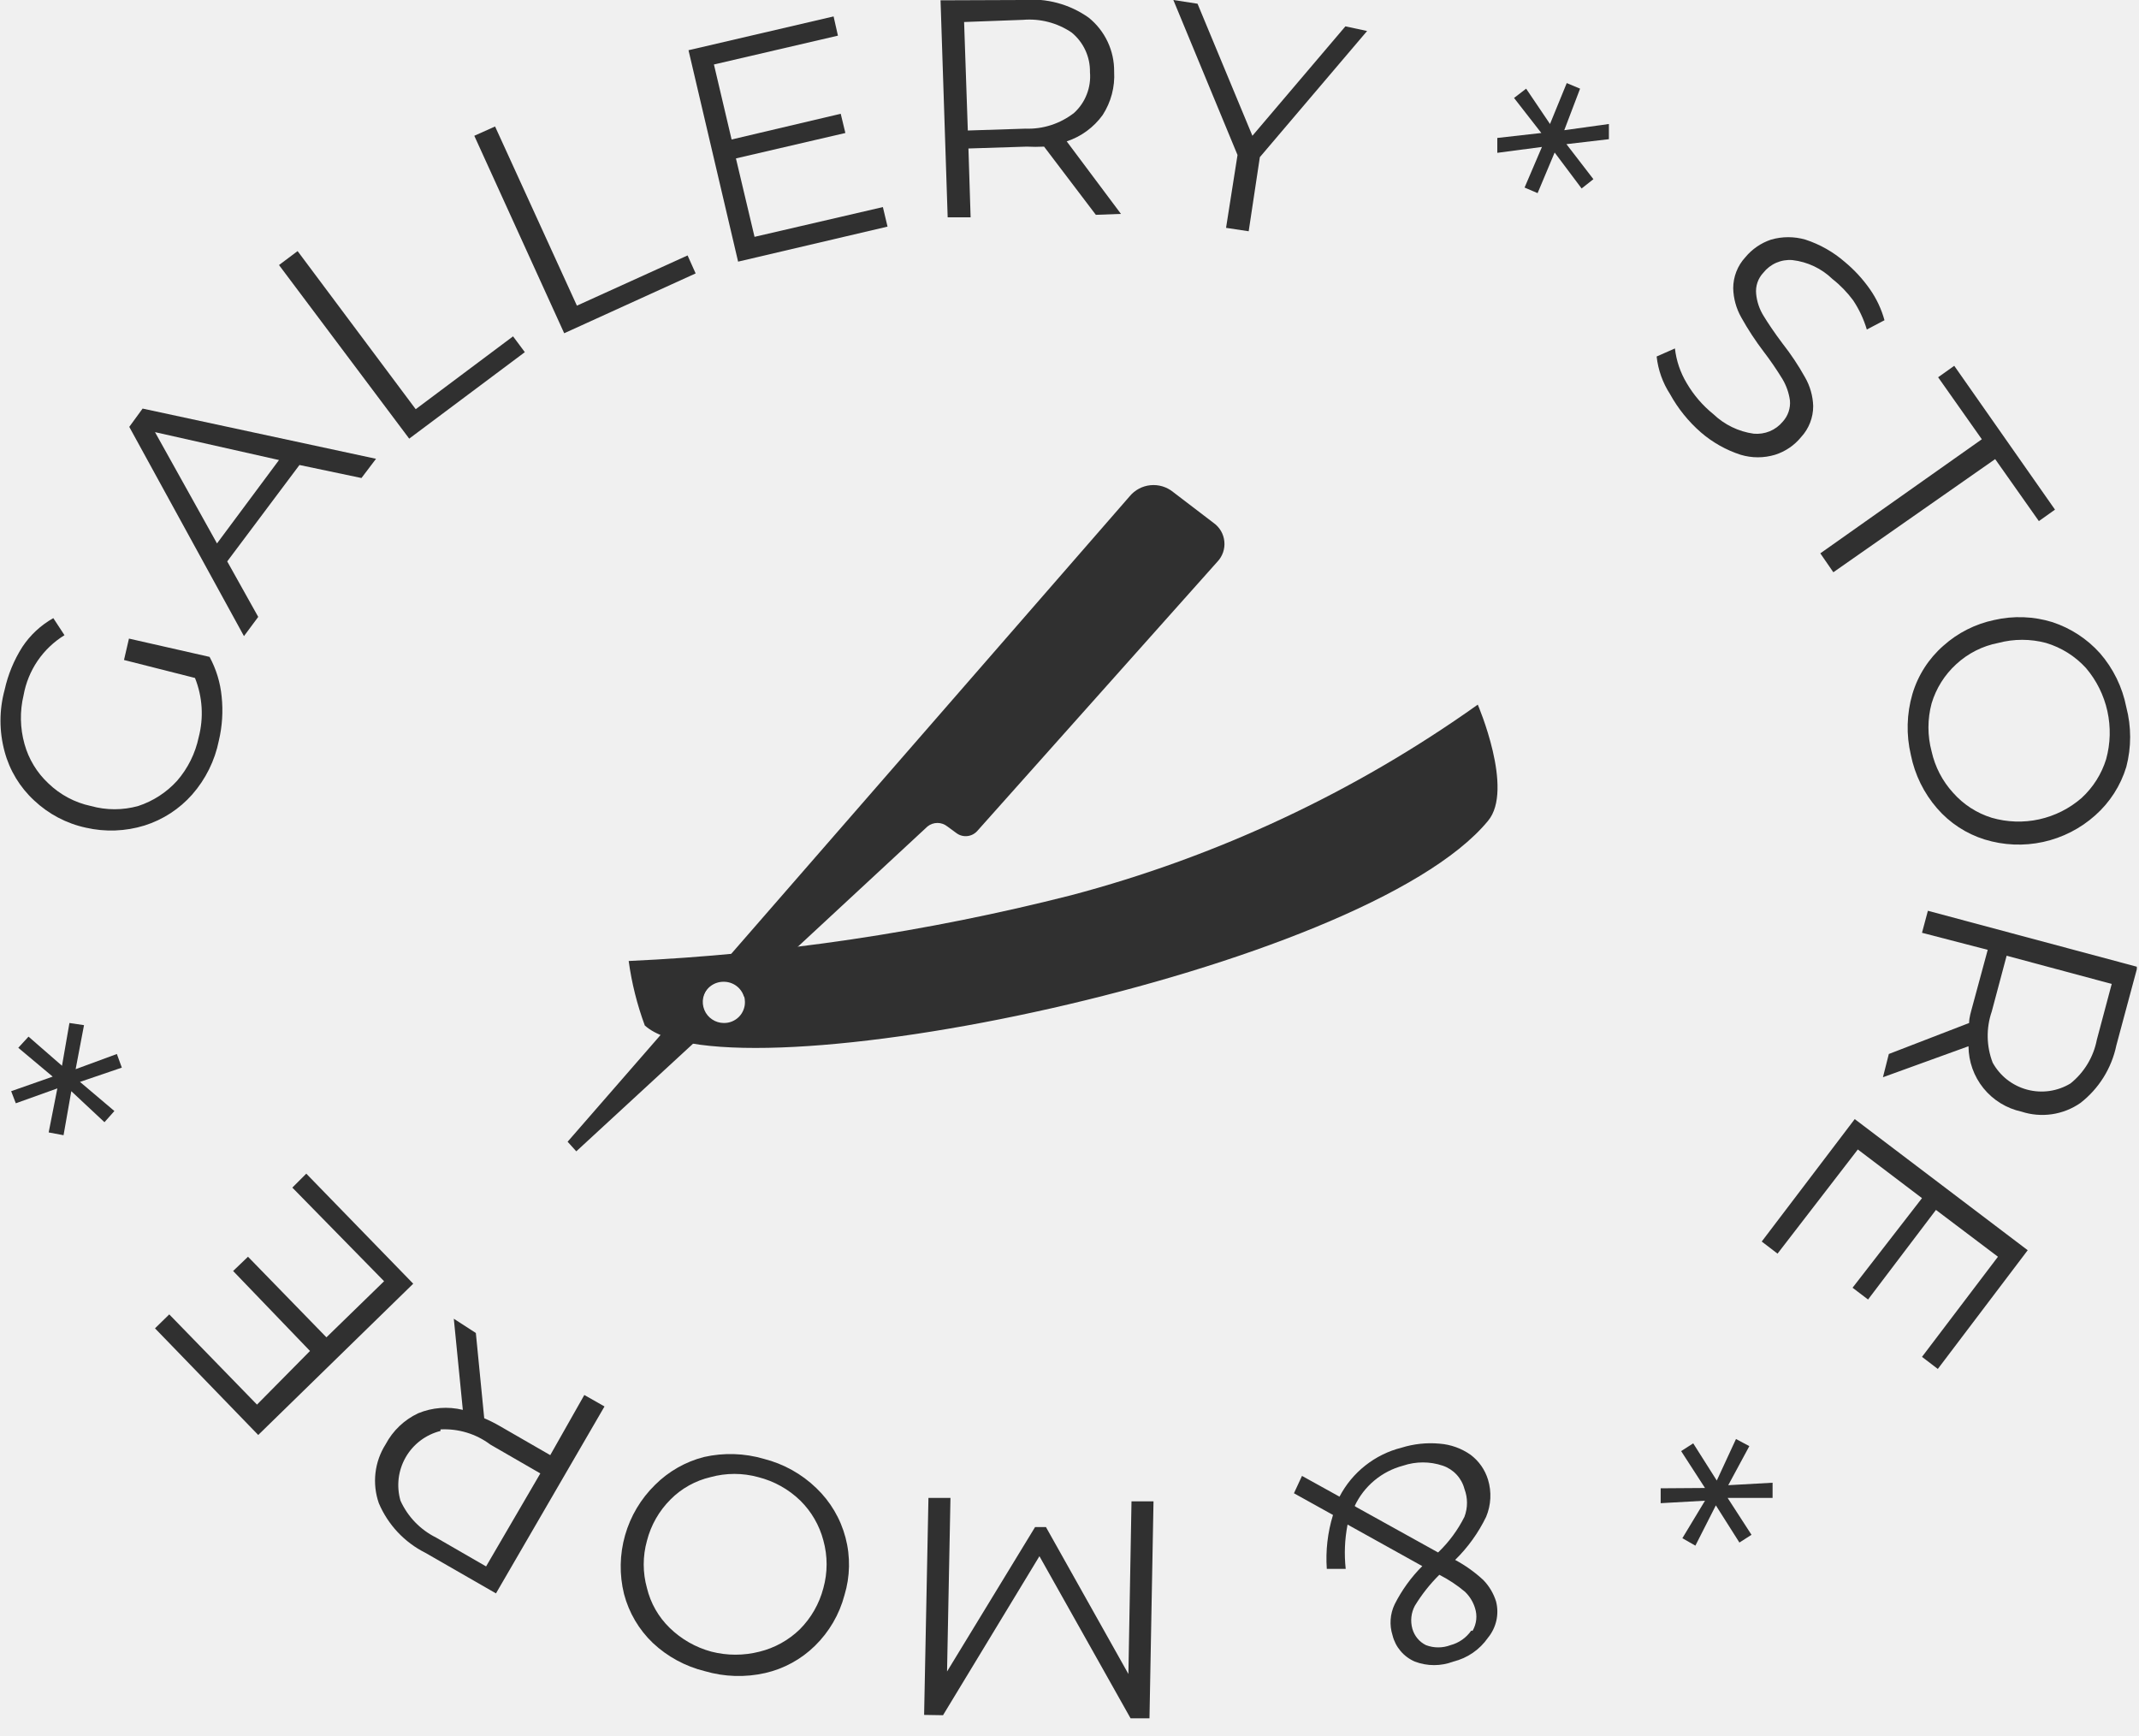
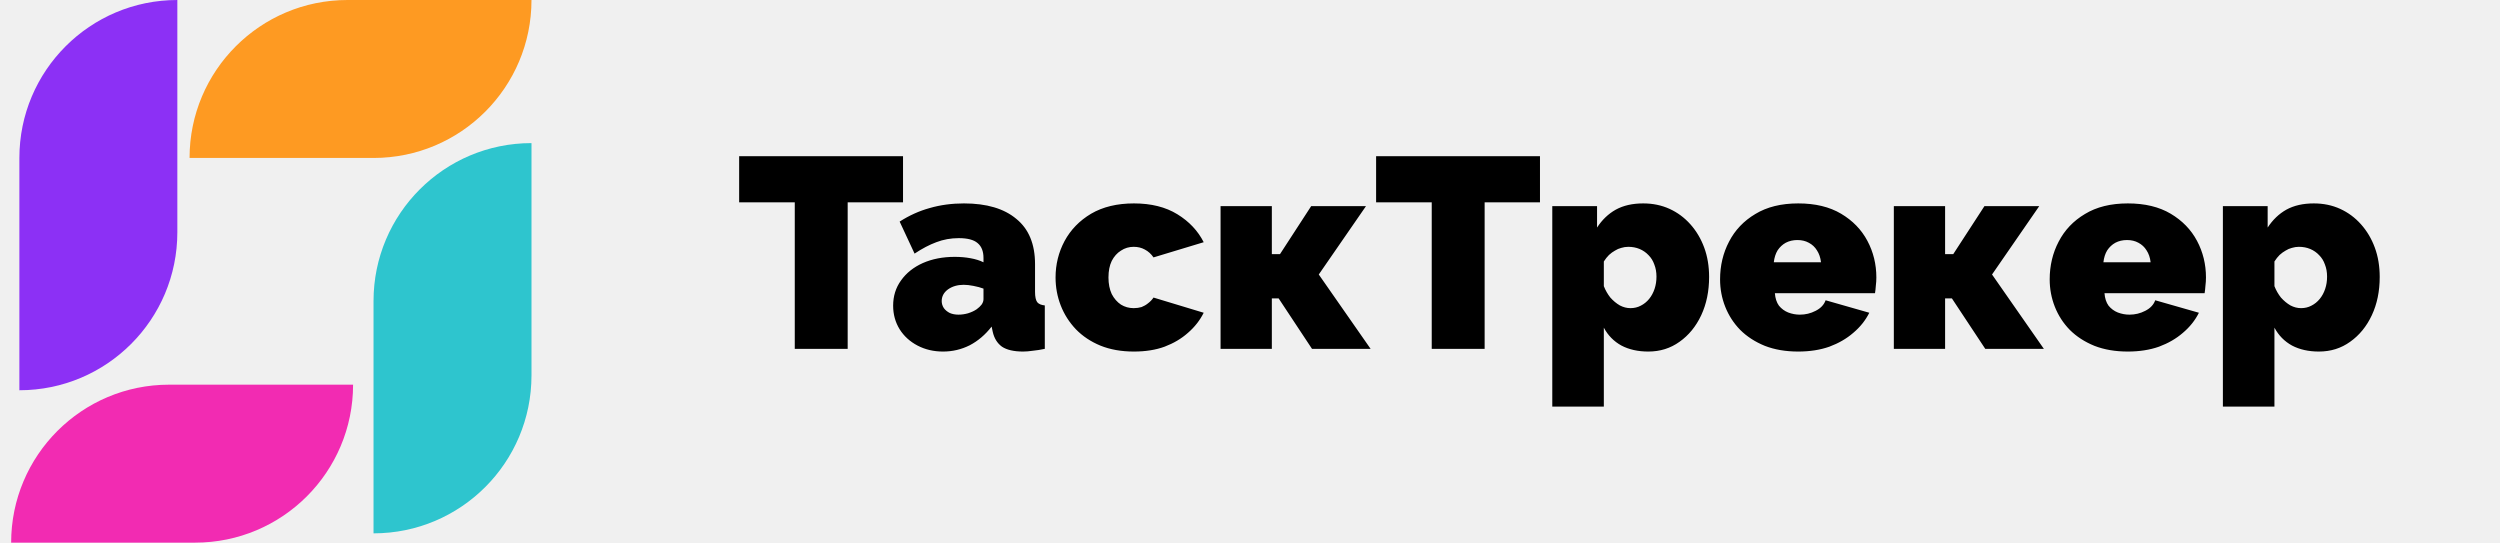
- <svg xmlns="http://www.w3.org/2000/svg" width="69" height="56" viewBox="0 0 69 56" fill="none">
-   <g clip-path="url(#clip0_1374_36)">
-     <path d="M39.15 16.87L37.84 15.87C37.635 15.704 37.373 15.626 37.111 15.652C36.849 15.678 36.607 15.807 36.44 16.01L18.31 36.83L18.59 37.14L23.08 33C22.93 32.94 22.806 32.829 22.73 32.687C22.653 32.545 22.629 32.381 22.661 32.223C22.693 32.065 22.779 31.923 22.905 31.822C23.031 31.721 23.188 31.667 23.35 31.67C23.495 31.67 23.637 31.717 23.754 31.803C23.871 31.889 23.957 32.011 24 32.15L29.92 26.66C30.01 26.587 30.123 26.547 30.24 26.547C30.356 26.547 30.469 26.587 30.56 26.66L30.86 26.88C30.961 26.953 31.086 26.985 31.21 26.97C31.334 26.955 31.448 26.895 31.53 26.8L39.27 18.12C39.352 18.034 39.415 17.931 39.454 17.818C39.492 17.706 39.507 17.586 39.495 17.468C39.484 17.349 39.447 17.234 39.388 17.131C39.328 17.028 39.247 16.939 39.15 16.87Z" fill="#303030" />
-     <path d="M47.67 22.73C43.703 25.553 39.258 27.636 34.55 28.88C29.878 30.068 25.096 30.779 20.28 31C20.377 31.71 20.552 32.408 20.8 33.08C23.52 35.54 44 31.34 48 26.48C48.85 25.47 47.67 22.73 47.67 22.73ZM23.35 33C23.216 33 23.084 32.96 22.973 32.885C22.861 32.811 22.773 32.705 22.722 32.58C22.671 32.456 22.657 32.319 22.683 32.187C22.71 32.055 22.774 31.934 22.869 31.839C22.965 31.744 23.086 31.679 23.218 31.653C23.349 31.627 23.486 31.64 23.61 31.692C23.735 31.743 23.841 31.83 23.916 31.942C23.99 32.054 24.03 32.185 24.03 32.32C24.032 32.41 24.015 32.499 23.981 32.582C23.948 32.665 23.898 32.74 23.834 32.804C23.771 32.867 23.695 32.917 23.612 32.951C23.529 32.985 23.44 33.001 23.35 33Z" fill="#303030" />
-     <path d="M4 21.29L4.16 20.6L6.76 21.19C6.975 21.586 7.107 22.021 7.15 22.47C7.2 22.945 7.17 23.425 7.06 23.89C6.931 24.535 6.634 25.135 6.2 25.63C5.787 26.097 5.255 26.443 4.66 26.63C4.047 26.819 3.396 26.843 2.77 26.7C2.144 26.565 1.566 26.26 1.1 25.82C0.642 25.397 0.312 24.853 0.15 24.25C-0.029 23.595 -0.029 22.904 0.15 22.25C0.258 21.76 0.451 21.293 0.72 20.87C0.975 20.485 1.318 20.166 1.72 19.94L2.08 20.49C1.736 20.702 1.44 20.984 1.212 21.318C0.985 21.653 0.831 22.032 0.76 22.43C0.636 22.947 0.647 23.488 0.79 24C0.925 24.486 1.191 24.926 1.56 25.27C1.94 25.637 2.414 25.89 2.93 26C3.431 26.14 3.96 26.14 4.46 26C4.94 25.842 5.37 25.563 5.71 25.19C6.06 24.787 6.301 24.302 6.41 23.78C6.575 23.147 6.533 22.478 6.29 21.87L4 21.29Z" fill="#303030" />
-     <path d="M9.66 15L7.33 18.11L8.33 19.9L7.87 20.52L4.17 13.77L4.6 13.18L12.13 14.8L11.66 15.42L9.66 15ZM9 14.84L5 13.94L7 17.53L9 14.84Z" fill="#303030" />
-     <path d="M9 8.55L9.6 8.1L13.41 13.2L16.55 10.85L16.93 11.36L13.2 14.15L9 8.55Z" fill="#303030" />
-     <path d="M15.3 4.38L15.97 4.08L18.61 9.86L22.18 8.24L22.44 8.82L18.2 10.75L15.3 4.38Z" fill="#303030" />
-     <path d="M28.48 6.68L28.63 7.31L23.81 8.44L22.21 1.62L26.89 0.53L27.03 1.15L23.03 2.08L23.6 4.5L27.12 3.67L27.27 4.29L23.74 5.11L24.34 7.64L28.48 6.68Z" fill="#303030" />
-     <path d="M35.35 6.93L33.68 4.73C33.493 4.74 33.306 4.74 33.12 4.73L31.24 4.79L31.31 7.01H30.57L30.34 0.01L33 -3.1339e-05C33.752 -0.069 34.504 0.133 35.12 0.57C35.379 0.779 35.588 1.044 35.73 1.346C35.872 1.647 35.944 1.977 35.94 2.31C35.969 2.804 35.839 3.295 35.57 3.71C35.282 4.109 34.877 4.406 34.41 4.56L36.16 6.9L35.35 6.93ZM34.65 3.64C34.83 3.475 34.969 3.272 35.057 3.044C35.146 2.817 35.181 2.573 35.16 2.33C35.165 2.086 35.115 1.844 35.012 1.622C34.91 1.4 34.759 1.205 34.57 1.05C34.109 0.737 33.555 0.593 33 0.64L31.1 0.71L31.22 4.21L33.08 4.15C33.647 4.171 34.203 3.99 34.65 3.64Z" fill="#303030" />
-     <path d="M40.64 5.07L40.28 7.46L39.55 7.35L39.92 5L37.85 0L38.63 0.12L40.4 4.38L43.4 0.85L44.1 1L40.64 5.07Z" fill="#303030" />
-     <path d="M50.53 4.65L51.4 5.78L51.02 6.08L50.15 4.92L49.6 6.23L49.18 6.05L49.74 4.74L48.3 4.93V4.45L49.72 4.29L48.84 3.16L49.23 2.86L50 4L50.54 2.68L50.97 2.86L50.46 4.2L51.9 4V4.49L50.53 4.65Z" fill="#303030" />
-     <path d="M53.87 12.71C53.634 12.346 53.487 11.931 53.44 11.5L54.03 11.24C54.075 11.636 54.204 12.018 54.41 12.36C54.634 12.743 54.925 13.082 55.27 13.36C55.627 13.701 56.082 13.922 56.57 13.99C56.747 14.006 56.925 13.979 57.089 13.912C57.252 13.844 57.397 13.737 57.51 13.6C57.593 13.508 57.657 13.401 57.696 13.284C57.736 13.167 57.751 13.043 57.74 12.92C57.707 12.676 57.626 12.442 57.5 12.23C57.312 11.923 57.109 11.626 56.89 11.34C56.624 10.991 56.384 10.624 56.17 10.24C56.008 9.953 55.918 9.63 55.91 9.3C55.91 8.929 56.049 8.572 56.3 8.3C56.518 8.036 56.806 7.839 57.13 7.73C57.493 7.625 57.878 7.625 58.24 7.73C58.708 7.883 59.139 8.128 59.51 8.45C59.818 8.706 60.091 9.002 60.32 9.33C60.533 9.634 60.692 9.972 60.79 10.33L60.22 10.63C60.121 10.297 59.973 9.98 59.78 9.69C59.589 9.431 59.364 9.199 59.11 9C58.759 8.66 58.306 8.446 57.82 8.39C57.642 8.375 57.463 8.405 57.299 8.476C57.135 8.548 56.991 8.659 56.88 8.8C56.795 8.89 56.731 8.998 56.691 9.115C56.651 9.232 56.638 9.357 56.65 9.48C56.674 9.732 56.756 9.975 56.89 10.19C57.03 10.42 57.23 10.72 57.5 11.08C57.768 11.421 58.009 11.782 58.22 12.16C58.387 12.446 58.48 12.769 58.49 13.1C58.491 13.471 58.352 13.828 58.1 14.1C57.882 14.367 57.59 14.566 57.26 14.67C56.898 14.779 56.512 14.779 56.15 14.67C55.68 14.518 55.245 14.273 54.87 13.95C54.467 13.599 54.128 13.179 53.87 12.71Z" fill="#303030" />
-     <path d="M63.93 14.17L62.52 12.17L63.04 11.8L66.29 16.44L65.77 16.81L64.36 14.81L59.14 18.46L58.72 17.85L63.93 14.17Z" fill="#303030" />
-     <path d="M61.69 22.39C61.869 21.786 62.216 21.244 62.69 20.83C63.154 20.414 63.72 20.128 64.33 20C64.952 19.857 65.601 19.881 66.21 20.07C66.799 20.265 67.326 20.609 67.74 21.07C68.171 21.566 68.464 22.166 68.59 22.81C68.756 23.443 68.756 24.107 68.59 24.74C68.407 25.342 68.061 25.882 67.59 26.3C67.113 26.727 66.534 27.023 65.908 27.16C65.282 27.297 64.632 27.269 64.02 27.08C63.427 26.895 62.898 26.549 62.49 26.08C62.061 25.587 61.768 24.991 61.64 24.35C61.487 23.703 61.505 23.028 61.69 22.39ZM63 25.57C63.334 25.95 63.767 26.231 64.25 26.38C64.749 26.524 65.275 26.542 65.782 26.43C66.288 26.318 66.759 26.081 67.15 25.74C67.519 25.4 67.792 24.969 67.94 24.49C68.08 23.984 68.093 23.452 67.98 22.939C67.867 22.427 67.63 21.95 67.29 21.55C66.942 21.168 66.496 20.888 66 20.74C65.496 20.606 64.965 20.606 64.46 20.74C63.951 20.838 63.48 21.077 63.1 21.43C62.728 21.771 62.455 22.206 62.31 22.69C62.174 23.198 62.174 23.732 62.31 24.24C62.42 24.736 62.658 25.195 63 25.57Z" fill="#303030" />
-     <path d="M60.93 34L63.52 33C63.52 32.82 63.58 32.64 63.63 32.45L64.12 30.64L62 30.09L62.19 29.38L68.95 31.19L68.27 33.72C68.117 34.458 67.706 35.118 67.11 35.58C66.837 35.77 66.523 35.894 66.193 35.943C65.864 35.991 65.527 35.963 65.21 35.86C64.728 35.755 64.295 35.489 63.984 35.106C63.673 34.722 63.503 34.244 63.5 33.75L60.74 34.75L60.93 34ZM64.28 34.28C64.397 34.492 64.556 34.679 64.747 34.829C64.939 34.978 65.158 35.088 65.392 35.15C65.627 35.213 65.871 35.227 66.112 35.193C66.352 35.158 66.583 35.076 66.79 34.95C67.232 34.596 67.533 34.096 67.64 33.54L68.12 31.74L64.73 30.83L64.25 32.63C64.066 33.166 64.076 33.751 64.28 34.28Z" fill="#303030" />
-     <path d="M57.34 40.44L56.83 40.05L59.83 36.1L65.41 40.33L62.51 44.16L62 43.77L64.45 40.54L62.45 39.03L60.26 41.92L59.76 41.54L62 38.65L59.93 37.08L57.34 40.44Z" fill="#303030" />
-     <path d="M55 48.41L53.57 48.49V48.01L55 48L54.23 46.81L54.62 46.56L55.38 47.76L56 46.42L56.43 46.65L55.75 47.91L57.18 47.83V48.32H55.73L56.5 49.51L56.11 49.76L55.35 48.56L54.69 49.86L54.27 49.62L55 48.41Z" fill="#303030" />
-     <path d="M42 47.61L43.21 48.28C43.413 47.89 43.696 47.548 44.041 47.276C44.386 47.003 44.784 46.807 45.21 46.7C45.608 46.576 46.026 46.532 46.44 46.57C46.8 46.598 47.145 46.722 47.44 46.93C47.707 47.131 47.903 47.411 48 47.73C48.121 48.125 48.099 48.549 47.94 48.93C47.689 49.447 47.351 49.918 46.94 50.32C47.27 50.497 47.576 50.716 47.85 50.97C48.039 51.165 48.179 51.401 48.26 51.66C48.312 51.862 48.315 52.073 48.27 52.276C48.224 52.479 48.132 52.669 48 52.83C47.733 53.215 47.335 53.489 46.88 53.6C46.481 53.752 46.039 53.752 45.64 53.6C45.463 53.524 45.305 53.407 45.18 53.26C45.055 53.112 44.966 52.938 44.92 52.75C44.815 52.42 44.84 52.062 44.99 51.75C45.22 51.295 45.52 50.88 45.88 50.52L43.47 49.18C43.378 49.651 43.358 50.133 43.41 50.61H42.8C42.759 50.023 42.827 49.433 43 48.87L41.74 48.17L42 47.61ZM43.74 48.61L46.39 50.08C46.737 49.748 47.025 49.359 47.24 48.93C47.35 48.64 47.35 48.32 47.24 48.03C47.195 47.857 47.107 47.697 46.985 47.567C46.863 47.436 46.71 47.337 46.54 47.28C46.125 47.14 45.675 47.14 45.26 47.28C44.921 47.37 44.605 47.532 44.336 47.757C44.066 47.981 43.849 48.263 43.7 48.58L43.74 48.61ZM47.5 52.61C47.566 52.499 47.606 52.376 47.62 52.249C47.634 52.121 47.62 51.992 47.58 51.87C47.519 51.673 47.409 51.494 47.26 51.35C47.006 51.135 46.727 50.951 46.43 50.8C46.127 51.1 45.862 51.436 45.64 51.8C45.519 52.027 45.491 52.292 45.56 52.54C45.592 52.654 45.648 52.761 45.723 52.852C45.799 52.944 45.894 53.018 46 53.07C46.255 53.166 46.536 53.166 46.79 53.07C47.062 52.998 47.3 52.831 47.46 52.6L47.5 52.61Z" fill="#303030" />
-     <path d="M29.81 55.32L29.95 48.32H30.66L30.55 53.92L33.39 49.26H33.74L36.4 54L36.5 48.43H37.21L37.08 55.43H36.47L33.53 50.2L30.42 55.33L29.81 55.32Z" fill="#303030" />
-     <path d="M26.33 48C26.787 48.436 27.114 48.99 27.275 49.601C27.436 50.212 27.424 50.856 27.24 51.46C27.076 52.079 26.747 52.642 26.29 53.09C25.845 53.527 25.288 53.832 24.68 53.97C24.039 54.115 23.371 54.094 22.74 53.91C22.111 53.756 21.532 53.443 21.06 53C20.61 52.57 20.288 52.023 20.13 51.42C19.976 50.797 19.988 50.145 20.163 49.527C20.338 48.91 20.672 48.349 21.13 47.9C21.567 47.464 22.112 47.153 22.71 47C23.348 46.856 24.012 46.876 24.64 47.06C25.276 47.221 25.858 47.545 26.33 48ZM22.92 47.65C22.431 47.764 21.984 48.013 21.63 48.37C21.262 48.737 20.999 49.196 20.87 49.7C20.73 50.2 20.73 50.73 20.87 51.23C20.988 51.717 21.241 52.161 21.6 52.51C21.977 52.878 22.441 53.143 22.95 53.28C23.459 53.41 23.991 53.41 24.5 53.28C24.989 53.16 25.438 52.911 25.8 52.56C26.166 52.192 26.429 51.733 26.56 51.23C26.7 50.726 26.7 50.194 26.56 49.69C26.432 49.205 26.177 48.763 25.82 48.41C25.442 48.041 24.972 47.779 24.46 47.65C23.956 47.511 23.424 47.511 22.92 47.65Z" fill="#303030" />
-     <path d="M15.35 43L15.62 45.75C15.791 45.823 15.958 45.907 16.119 46L17.75 46.94L18.849 45L19.5 45.37L15.999 51.4L13.72 50.09C13.046 49.752 12.514 49.184 12.22 48.49C12.111 48.177 12.074 47.844 12.112 47.515C12.15 47.186 12.262 46.87 12.44 46.59C12.672 46.152 13.04 45.801 13.489 45.59C13.946 45.401 14.45 45.363 14.93 45.48L14.639 42.54L15.35 43ZM14.21 46.16C13.975 46.219 13.754 46.325 13.561 46.471C13.368 46.617 13.206 46.801 13.086 47.011C12.966 47.221 12.889 47.453 12.86 47.693C12.832 47.934 12.852 48.178 12.919 48.41C13.154 48.928 13.56 49.348 14.069 49.6L15.68 50.53L17.43 47.53L15.819 46.6C15.357 46.253 14.787 46.08 14.21 46.11V46.16Z" fill="#303030" />
-     <path d="M9.43 38.31L9.88 37.86L13.33 41.41L8.33 46.29L5 42.85L5.46 42.4L8.29 45.31L10 43.58L7.52 41L8 40.54L10.53 43.14L12.39 41.33L9.43 38.31Z" fill="#303030" />
-     <path d="M2 34.38L2.24 33L2.71 33.07L2.44 34.49L3.77 34L3.93 34.44L2.58 34.9L3.69 35.84L3.37 36.2L2.3 35.2L2.05 36.62L1.57 36.53L1.85 35.11L0.51 35.59L0.36 35.2L1.7 34.73L0.59 33.8L0.92 33.44L2 34.38Z" fill="#303030" />
+ <svg xmlns="http://www.w3.org/2000/svg" width="129" height="28" viewBox="0 0 129 28" fill="none">
+   <g clip-path="url(#clip0_2_308)">
+     <path d="M0.575 28H10.069C14.57 28 18.219 24.351 18.219 19.849H8.726C4.225 19.849 0.575 23.498 0.575 28Z" fill="#F22BB2" />
+     <path d="M1 8.151V20.137C5.502 20.137 9.151 16.488 9.151 11.986V0C4.649 0 1 3.649 1 8.151Z" fill="#8C30F5" />
+     <path d="M27.425 0H17.931C13.43 0 9.781 3.649 9.781 8.151H19.274C23.776 8.151 27.425 4.502 27.425 0Z" fill="#FE9A22" />
+     <path d="M27.425 19.37V7.384C22.923 7.384 19.274 11.033 19.274 15.534V27.521C23.776 27.521 27.425 23.871 27.425 19.37Z" fill="#2EC5CE" />
  </g>
+   <path d="M46.596 10.44H43.74V18H41.01V10.44H38.14V8.06H46.596V10.44ZM46.086 15.774C46.086 15.279 46.222 14.845 46.492 14.472C46.763 14.089 47.136 13.791 47.612 13.576C48.098 13.361 48.648 13.254 49.264 13.254C49.554 13.254 49.824 13.277 50.076 13.324C50.338 13.371 50.562 13.441 50.748 13.534V13.31C50.748 12.965 50.646 12.708 50.44 12.54C50.244 12.372 49.922 12.288 49.474 12.288C49.064 12.288 48.676 12.358 48.312 12.498C47.958 12.629 47.584 12.825 47.192 13.086L46.422 11.434C46.917 11.117 47.435 10.883 47.976 10.734C48.527 10.575 49.115 10.496 49.74 10.496C50.907 10.496 51.808 10.762 52.442 11.294C53.086 11.817 53.408 12.596 53.408 13.632V15.06C53.408 15.312 53.446 15.489 53.52 15.592C53.595 15.685 53.726 15.741 53.912 15.76V18C53.698 18.047 53.492 18.079 53.296 18.098C53.11 18.126 52.942 18.14 52.792 18.14C52.316 18.14 51.952 18.056 51.7 17.888C51.458 17.711 51.299 17.454 51.224 17.118L51.168 16.852C50.842 17.272 50.464 17.594 50.034 17.818C49.605 18.033 49.148 18.14 48.662 18.14C48.177 18.14 47.738 18.037 47.346 17.832C46.954 17.627 46.646 17.347 46.422 16.992C46.198 16.628 46.086 16.222 46.086 15.774ZM50.398 15.956C50.501 15.881 50.585 15.802 50.65 15.718C50.716 15.625 50.748 15.531 50.748 15.438V14.892C50.599 14.836 50.426 14.789 50.23 14.752C50.044 14.715 49.876 14.696 49.726 14.696C49.409 14.696 49.138 14.775 48.914 14.934C48.7 15.093 48.592 15.293 48.592 15.536C48.592 15.667 48.63 15.788 48.704 15.9C48.779 16.003 48.882 16.087 49.012 16.152C49.143 16.208 49.292 16.236 49.46 16.236C49.619 16.236 49.782 16.213 49.95 16.166C50.128 16.11 50.277 16.04 50.398 15.956ZM58.513 18.14C57.86 18.14 57.281 18.037 56.777 17.832C56.282 17.627 55.862 17.347 55.517 16.992C55.172 16.628 54.91 16.217 54.733 15.76C54.556 15.303 54.467 14.822 54.467 14.318C54.467 13.646 54.621 13.021 54.929 12.442C55.246 11.854 55.704 11.383 56.301 11.028C56.908 10.673 57.645 10.496 58.513 10.496C59.4 10.496 60.147 10.683 60.753 11.056C61.36 11.429 61.812 11.91 62.111 12.498L59.521 13.282C59.4 13.105 59.251 12.969 59.073 12.876C58.905 12.783 58.714 12.736 58.499 12.736C58.257 12.736 58.037 12.801 57.841 12.932C57.645 13.053 57.486 13.231 57.365 13.464C57.253 13.697 57.197 13.982 57.197 14.318C57.197 14.645 57.253 14.929 57.365 15.172C57.486 15.405 57.645 15.587 57.841 15.718C58.037 15.839 58.257 15.9 58.499 15.9C58.648 15.9 58.784 15.881 58.905 15.844C59.026 15.797 59.139 15.732 59.241 15.648C59.353 15.564 59.447 15.466 59.521 15.354L62.111 16.138C61.915 16.53 61.645 16.875 61.299 17.174C60.963 17.473 60.562 17.711 60.095 17.888C59.638 18.056 59.111 18.14 58.513 18.14ZM62.981 18V10.636H65.627V13.114H66.047L67.657 10.636H70.485L68.049 14.164L70.723 18H67.699L65.977 15.396H65.627V18H62.981ZM79.463 10.44H76.607V18H73.877V10.44H71.007V8.06H79.463V10.44ZM85.054 18.14C84.522 18.14 84.06 18.037 83.668 17.832C83.276 17.617 82.972 17.309 82.758 16.908V20.982H80.098V10.636H82.408V11.742C82.669 11.341 82.991 11.033 83.374 10.818C83.766 10.603 84.237 10.496 84.788 10.496C85.282 10.496 85.735 10.589 86.146 10.776C86.556 10.963 86.916 11.229 87.224 11.574C87.532 11.919 87.77 12.321 87.938 12.778C88.106 13.235 88.19 13.739 88.19 14.29C88.19 15.027 88.054 15.685 87.784 16.264C87.513 16.843 87.14 17.3 86.664 17.636C86.197 17.972 85.66 18.14 85.054 18.14ZM84.13 15.9C84.326 15.9 84.503 15.858 84.662 15.774C84.83 15.69 84.974 15.573 85.096 15.424C85.217 15.275 85.31 15.102 85.376 14.906C85.441 14.71 85.474 14.5 85.474 14.276C85.474 14.043 85.436 13.833 85.362 13.646C85.296 13.459 85.198 13.301 85.068 13.17C84.937 13.03 84.783 12.923 84.606 12.848C84.428 12.773 84.232 12.736 84.018 12.736C83.896 12.736 83.775 12.755 83.654 12.792C83.542 12.82 83.434 12.867 83.332 12.932C83.229 12.988 83.126 13.063 83.024 13.156C82.93 13.249 82.842 13.361 82.758 13.492V14.766C82.842 14.981 82.954 15.177 83.094 15.354C83.243 15.522 83.406 15.657 83.584 15.76C83.761 15.853 83.943 15.9 84.13 15.9ZM92.788 18.14C92.144 18.14 91.57 18.042 91.066 17.846C90.562 17.641 90.138 17.365 89.792 17.02C89.456 16.675 89.2 16.278 89.022 15.83C88.845 15.382 88.756 14.911 88.756 14.416C88.756 13.707 88.91 13.058 89.218 12.47C89.526 11.873 89.979 11.397 90.576 11.042C91.174 10.678 91.911 10.496 92.788 10.496C93.666 10.496 94.403 10.673 95 11.028C95.598 11.383 96.05 11.849 96.358 12.428C96.666 13.007 96.82 13.637 96.82 14.318C96.82 14.458 96.811 14.603 96.792 14.752C96.783 14.892 96.769 15.018 96.75 15.13H91.584C91.603 15.391 91.673 15.606 91.794 15.774C91.925 15.933 92.084 16.049 92.27 16.124C92.466 16.199 92.667 16.236 92.872 16.236C93.162 16.236 93.432 16.171 93.684 16.04C93.946 15.909 94.118 15.727 94.202 15.494L96.456 16.138C96.26 16.53 95.985 16.875 95.63 17.174C95.285 17.473 94.874 17.711 94.398 17.888C93.922 18.056 93.386 18.14 92.788 18.14ZM91.528 13.534H93.964C93.936 13.291 93.866 13.086 93.754 12.918C93.652 12.75 93.512 12.619 93.334 12.526C93.166 12.433 92.97 12.386 92.746 12.386C92.522 12.386 92.322 12.433 92.144 12.526C91.976 12.619 91.836 12.75 91.724 12.918C91.622 13.086 91.556 13.291 91.528 13.534ZM97.722 18V10.636H100.367V13.114H100.787L102.397 10.636H105.225L102.789 14.164L105.463 18H102.439L100.717 15.396H100.367V18H97.722ZM109.796 18.14C109.152 18.14 108.578 18.042 108.074 17.846C107.57 17.641 107.145 17.365 106.8 17.02C106.464 16.675 106.207 16.278 106.03 15.83C105.853 15.382 105.764 14.911 105.764 14.416C105.764 13.707 105.918 13.058 106.226 12.47C106.534 11.873 106.987 11.397 107.584 11.042C108.181 10.678 108.919 10.496 109.796 10.496C110.673 10.496 111.411 10.673 112.008 11.028C112.605 11.383 113.058 11.849 113.366 12.428C113.674 13.007 113.828 13.637 113.828 14.318C113.828 14.458 113.819 14.603 113.8 14.752C113.791 14.892 113.777 15.018 113.758 15.13H108.592C108.611 15.391 108.681 15.606 108.802 15.774C108.933 15.933 109.091 16.049 109.278 16.124C109.474 16.199 109.675 16.236 109.88 16.236C110.169 16.236 110.44 16.171 110.692 16.04C110.953 15.909 111.126 15.727 111.21 15.494L113.464 16.138C113.268 16.53 112.993 16.875 112.638 17.174C112.293 17.473 111.882 17.711 111.406 17.888C110.93 18.056 110.393 18.14 109.796 18.14ZM108.536 13.534H110.972C110.944 13.291 110.874 13.086 110.762 12.918C110.659 12.75 110.519 12.619 110.342 12.526C110.174 12.433 109.978 12.386 109.754 12.386C109.53 12.386 109.329 12.433 109.152 12.526C108.984 12.619 108.844 12.75 108.732 12.918C108.629 13.086 108.564 13.291 108.536 13.534ZM119.657 18.14C119.125 18.14 118.663 18.037 118.271 17.832C117.879 17.617 117.576 17.309 117.361 16.908V20.982H114.701V10.636H117.011V11.742C117.273 11.341 117.595 11.033 117.977 10.818C118.369 10.603 118.841 10.496 119.391 10.496C119.886 10.496 120.339 10.589 120.749 10.776C121.16 10.963 121.519 11.229 121.827 11.574C122.135 11.919 122.373 12.321 122.541 12.778C122.709 13.235 122.793 13.739 122.793 14.29C122.793 15.027 122.658 15.685 122.387 16.264C122.117 16.843 121.743 17.3 121.267 17.636C120.801 17.972 120.264 18.14 119.657 18.14ZM118.733 15.9C118.929 15.9 119.107 15.858 119.265 15.774C119.433 15.69 119.578 15.573 119.699 15.424C119.821 15.275 119.914 15.102 119.979 14.906C120.045 14.71 120.077 14.5 120.077 14.276C120.077 14.043 120.04 13.833 119.965 13.646C119.9 13.459 119.802 13.301 119.671 13.17C119.541 13.03 119.387 12.923 119.209 12.848C119.032 12.773 118.836 12.736 118.621 12.736C118.5 12.736 118.379 12.755 118.257 12.792C118.145 12.82 118.038 12.867 117.935 12.932C117.833 12.988 117.73 13.063 117.627 13.156C117.534 13.249 117.445 13.361 117.361 13.492V14.766C117.445 14.981 117.557 15.177 117.697 15.354C117.847 15.522 118.01 15.657 118.187 15.76C118.365 15.853 118.547 15.9 118.733 15.9Z" fill="black" />
  <defs>
-     <clipPath id="clip0_1374_36">
-       <rect width="68.93" height="55.46" fill="white" />
+     <clipPath id="clip0_2_308">
+       <rect width="28" height="28" fill="white" />
    </clipPath>
  </defs>
</svg>
